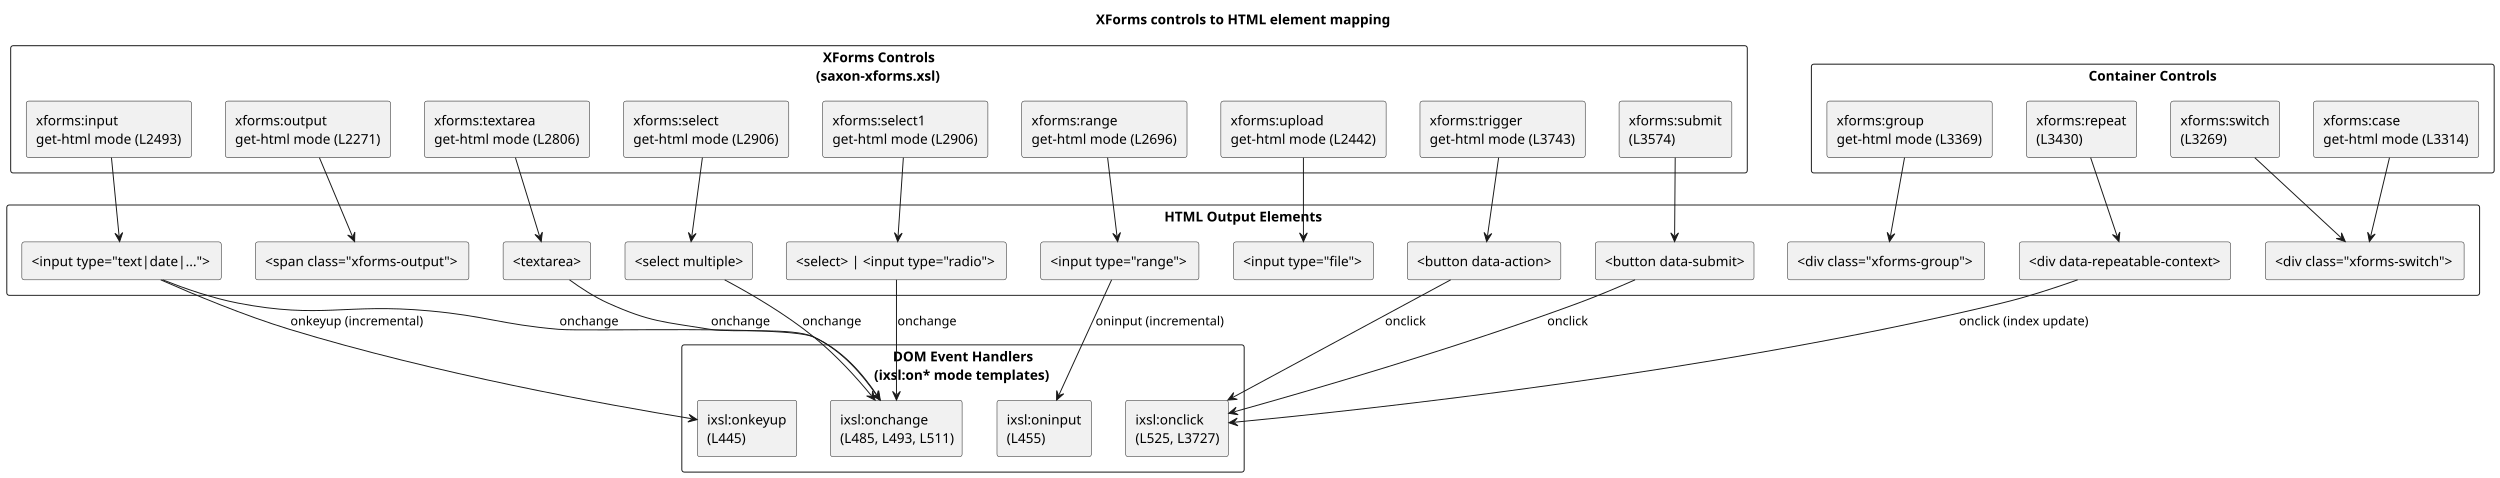
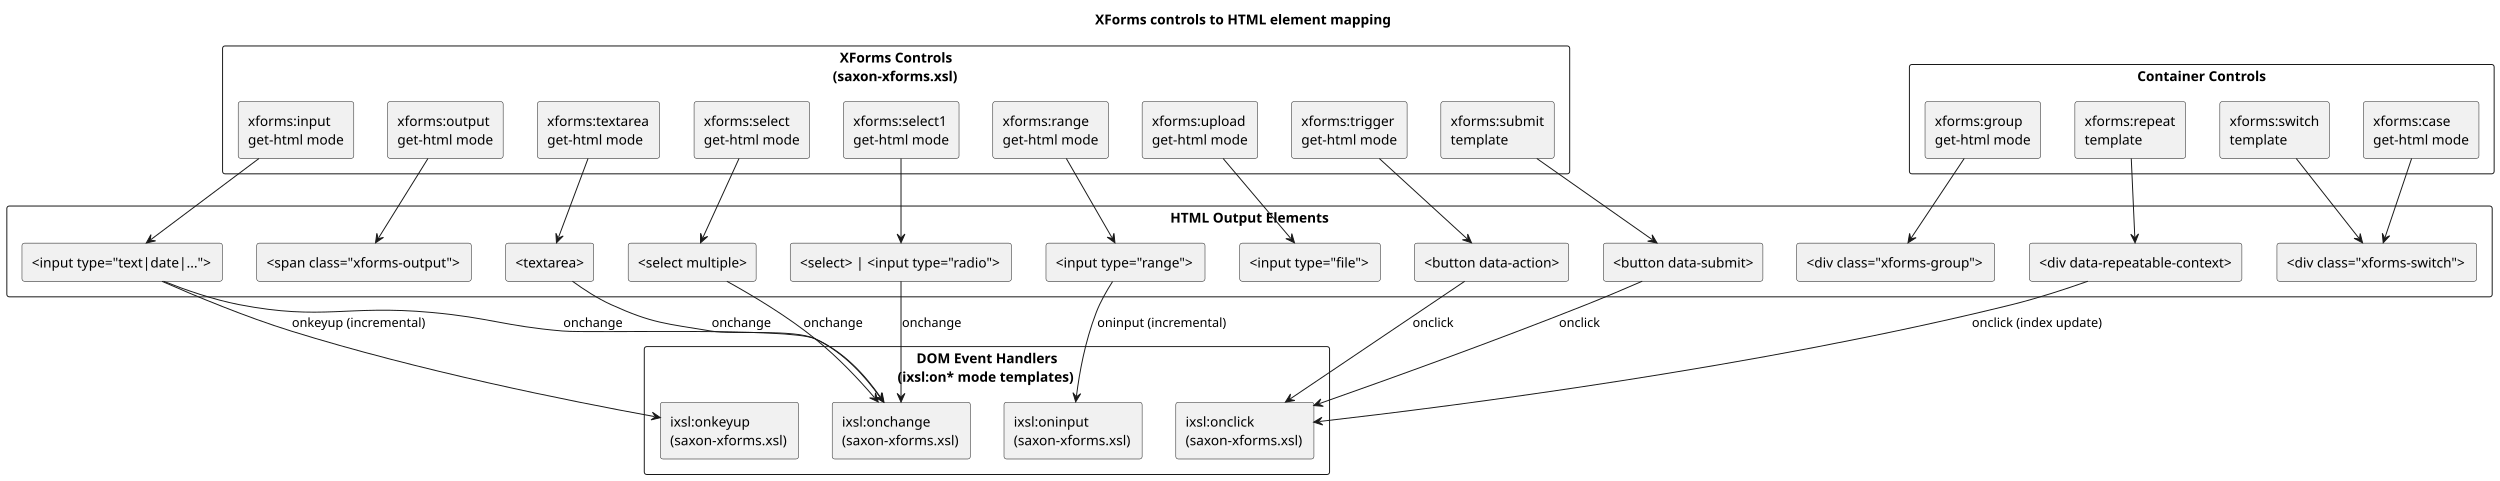
- <svg xmlns="http://www.w3.org/2000/svg" contentStyleType="text/css" data-diagram-type="DESCRIPTION" height="492px" preserveAspectRatio="none" style="width:2574px;height:492px;background:#FFFFFF;" version="1.1" viewBox="0 0 2574 492" width="2574px" zoomAndPan="magnify">
+ <svg xmlns="http://www.w3.org/2000/svg" contentStyleType="text/css" data-diagram-type="DESCRIPTION" height="492px" preserveAspectRatio="none" style="width:2561px;height:492px;background:#FFFFFF;" version="1.1" viewBox="0 0 2561 492" width="2561px" zoomAndPan="magnify">
  <defs />
  <g>
    <g class="title" data-source-line="1">
-       <text fill="#000000" font-family="sans-serif" font-size="14" font-weight="bold" lengthAdjust="spacing" textLength="303.379" x="1128.311" y="24.964">XForms controls to HTML element mapping</text>
+       <text fill="#000000" font-family="sans-serif" font-size="14" font-weight="bold" lengthAdjust="spacing" textLength="303.379" x="1121.811" y="24.964">XForms controls to HTML element mapping</text>
    </g>
    <g class="cluster" data-entity="XForms Controls.n.saxon-xforms.xsl." data-source-line="5" data-uid="ent0002" id="cluster_XForms Controls.n.saxon-xforms.xsl.">
-       <rect fill="none" height="131" rx="2.5" ry="2.5" style="stroke:#181818;stroke-width:1;" width="1788" x="11" y="47.065" />
-       <text fill="#000000" font-family="sans-serif" font-size="14" font-weight="bold" lengthAdjust="spacing" textLength="115.514" x="847.243" y="64.029">XForms Controls</text>
-       <text fill="#000000" font-family="sans-serif" font-size="14" font-weight="bold" lengthAdjust="spacing" textLength="129.876" x="840.062" y="83.095">(saxon-xforms.xsl)</text>
+       <rect fill="none" height="131" rx="2.5" ry="2.5" style="stroke:#181818;stroke-width:1;" width="1380" x="228" y="47.065" />
+       <text fill="#000000" font-family="sans-serif" font-size="14" font-weight="bold" lengthAdjust="spacing" textLength="115.514" x="860.243" y="64.029">XForms Controls</text>
+       <text fill="#000000" font-family="sans-serif" font-size="14" font-weight="bold" lengthAdjust="spacing" textLength="129.876" x="853.062" y="83.095">(saxon-xforms.xsl)</text>
    </g>
    <g class="cluster" data-entity="Container Controls" data-source-line="17" data-uid="ent0012" id="cluster_Container Controls">
-       <rect fill="none" height="112" rx="2.5" ry="2.5" style="stroke:#181818;stroke-width:1;" width="703" x="1865" y="66.065" />
-       <text fill="#000000" font-family="sans-serif" font-size="14" font-weight="bold" lengthAdjust="spacing" textLength="132.186" x="2150.407" y="83.029">Container Controls</text>
+       <rect fill="none" height="112" rx="2.5" ry="2.5" style="stroke:#181818;stroke-width:1;" width="599" x="1956" y="66.065" />
+       <text fill="#000000" font-family="sans-serif" font-size="14" font-weight="bold" lengthAdjust="spacing" textLength="132.186" x="2189.407" y="83.029">Container Controls</text>
    </g>
    <g class="cluster" data-entity="HTML Output Elements" data-source-line="24" data-uid="ent0017" id="cluster_HTML Output Elements">
      <rect fill="none" height="93" rx="2.5" ry="2.5" style="stroke:#181818;stroke-width:1;" width="2546" x="7" y="211.065" />
      <text fill="#000000" font-family="sans-serif" font-size="14" font-weight="bold" lengthAdjust="spacing" textLength="162.401" x="1198.799" y="228.029">HTML Output Elements</text>
    </g>
    <g class="cluster" data-entity="DOM Event Handlers.n.ixsl.on. mode templates." data-source-line="39" data-uid="ent0030" id="cluster_DOM Event Handlers.n.ixsl.on. mode templates.">
-       <rect fill="none" height="131" rx="2.5" ry="2.5" style="stroke:#181818;stroke-width:1;" width="579" x="702" y="355.065" />
-       <text fill="#000000" font-family="sans-serif" font-size="14" font-weight="bold" lengthAdjust="spacing" textLength="144.423" x="919.289" y="372.029">DOM Event Handlers</text>
-       <text fill="#000000" font-family="sans-serif" font-size="14" font-weight="bold" lengthAdjust="spacing" textLength="183.121" x="899.939" y="391.095">(ixsl:on* mode templates)</text>
+       <rect fill="none" height="131" rx="2.5" ry="2.5" style="stroke:#181818;stroke-width:1;" width="702" x="660" y="355.065" />
+       <text fill="#000000" font-family="sans-serif" font-size="14" font-weight="bold" lengthAdjust="spacing" textLength="144.423" x="938.789" y="372.029">DOM Event Handlers</text>
+       <text fill="#000000" font-family="sans-serif" font-size="14" font-weight="bold" lengthAdjust="spacing" textLength="183.121" x="919.439" y="391.095">(ixsl:on* mode templates)</text>
    </g>
    <g class="entity" data-entity="XF_INPUT" data-source-line="6" data-uid="ent0003" id="entity_XF_INPUT">
-       <rect fill="#F1F1F1" height="58.131" rx="2.5" ry="2.5" style="stroke:#181818;stroke-width:0.5;" width="170.144" x="27" y="104.065" />
-       <text fill="#000000" font-family="sans-serif" font-size="14" lengthAdjust="spacing" textLength="84.978" x="37" y="129.029">xforms:input</text>
-       <text fill="#000000" font-family="sans-serif" font-size="14" lengthAdjust="spacing" textLength="150.144" x="37" y="148.095">get-html mode (L2493)</text>
+       <rect fill="#F1F1F1" height="58.131" rx="2.5" ry="2.5" style="stroke:#181818;stroke-width:0.5;" width="118.431" x="244" y="104.065" />
+       <text fill="#000000" font-family="sans-serif" font-size="14" lengthAdjust="spacing" textLength="84.978" x="254" y="129.029">xforms:input</text>
+       <text fill="#000000" font-family="sans-serif" font-size="14" lengthAdjust="spacing" textLength="98.431" x="254" y="148.095">get-html mode</text>
    </g>
    <g class="entity" data-entity="XF_OUTPUT" data-source-line="7" data-uid="ent0004" id="entity_XF_OUTPUT">
-       <rect fill="#F1F1F1" height="58.131" rx="2.5" ry="2.5" style="stroke:#181818;stroke-width:0.5;" width="170.144" x="232" y="104.065" />
-       <text fill="#000000" font-family="sans-serif" font-size="14" lengthAdjust="spacing" textLength="94.89" x="242" y="129.029">xforms:output</text>
-       <text fill="#000000" font-family="sans-serif" font-size="14" lengthAdjust="spacing" textLength="150.144" x="242" y="148.095">get-html mode (L2271)</text>
+       <rect fill="#F1F1F1" height="58.131" rx="2.5" ry="2.5" style="stroke:#181818;stroke-width:0.5;" width="118.431" x="397" y="104.065" />
+       <text fill="#000000" font-family="sans-serif" font-size="14" lengthAdjust="spacing" textLength="94.89" x="407" y="129.029">xforms:output</text>
+       <text fill="#000000" font-family="sans-serif" font-size="14" lengthAdjust="spacing" textLength="98.431" x="407" y="148.095">get-html mode</text>
    </g>
    <g class="entity" data-entity="XF_TEXTAREA" data-source-line="8" data-uid="ent0005" id="entity_XF_TEXTAREA">
-       <rect fill="#F1F1F1" height="58.131" rx="2.5" ry="2.5" style="stroke:#181818;stroke-width:0.5;" width="170.144" x="437" y="104.065" />
-       <text fill="#000000" font-family="sans-serif" font-size="14" lengthAdjust="spacing" textLength="105.185" x="447" y="129.029">xforms:textarea</text>
-       <text fill="#000000" font-family="sans-serif" font-size="14" lengthAdjust="spacing" textLength="150.144" x="447" y="148.095">get-html mode (L2806)</text>
+       <rect fill="#F1F1F1" height="58.131" rx="2.5" ry="2.5" style="stroke:#181818;stroke-width:0.5;" width="125.185" x="550.5" y="104.065" />
+       <text fill="#000000" font-family="sans-serif" font-size="14" lengthAdjust="spacing" textLength="105.185" x="560.5" y="129.029">xforms:textarea</text>
+       <text fill="#000000" font-family="sans-serif" font-size="14" lengthAdjust="spacing" textLength="98.431" x="560.5" y="148.095">get-html mode</text>
    </g>
    <g class="entity" data-entity="XF_SELECT" data-source-line="9" data-uid="ent0006" id="entity_XF_SELECT">
-       <rect fill="#F1F1F1" height="58.131" rx="2.5" ry="2.5" style="stroke:#181818;stroke-width:0.5;" width="170.144" x="642" y="104.065" />
-       <text fill="#000000" font-family="sans-serif" font-size="14" lengthAdjust="spacing" textLength="88.272" x="652" y="129.029">xforms:select</text>
-       <text fill="#000000" font-family="sans-serif" font-size="14" lengthAdjust="spacing" textLength="150.144" x="652" y="148.095">get-html mode (L2906)</text>
+       <rect fill="#F1F1F1" height="58.131" rx="2.5" ry="2.5" style="stroke:#181818;stroke-width:0.5;" width="118.431" x="711" y="104.065" />
+       <text fill="#000000" font-family="sans-serif" font-size="14" lengthAdjust="spacing" textLength="88.272" x="721" y="129.029">xforms:select</text>
+       <text fill="#000000" font-family="sans-serif" font-size="14" lengthAdjust="spacing" textLength="98.431" x="721" y="148.095">get-html mode</text>
    </g>
    <g class="entity" data-entity="XF_SELECT1" data-source-line="10" data-uid="ent0007" id="entity_XF_SELECT1">
-       <rect fill="#F1F1F1" height="58.131" rx="2.5" ry="2.5" style="stroke:#181818;stroke-width:0.5;" width="170.144" x="847" y="104.065" />
-       <text fill="#000000" font-family="sans-serif" font-size="14" lengthAdjust="spacing" textLength="95.983" x="857" y="129.029">xforms:select1</text>
-       <text fill="#000000" font-family="sans-serif" font-size="14" lengthAdjust="spacing" textLength="150.144" x="857" y="148.095">get-html mode (L2906)</text>
+       <rect fill="#F1F1F1" height="58.131" rx="2.5" ry="2.5" style="stroke:#181818;stroke-width:0.5;" width="118.431" x="864" y="104.065" />
+       <text fill="#000000" font-family="sans-serif" font-size="14" lengthAdjust="spacing" textLength="95.983" x="874" y="129.029">xforms:select1</text>
+       <text fill="#000000" font-family="sans-serif" font-size="14" lengthAdjust="spacing" textLength="98.431" x="874" y="148.095">get-html mode</text>
    </g>
    <g class="entity" data-entity="XF_RANGE" data-source-line="11" data-uid="ent0008" id="entity_XF_RANGE">
-       <rect fill="#F1F1F1" height="58.131" rx="2.5" ry="2.5" style="stroke:#181818;stroke-width:0.5;" width="170.144" x="1052" y="104.065" />
-       <text fill="#000000" font-family="sans-serif" font-size="14" lengthAdjust="spacing" textLength="89.195" x="1062" y="129.029">xforms:range</text>
-       <text fill="#000000" font-family="sans-serif" font-size="14" lengthAdjust="spacing" textLength="150.144" x="1062" y="148.095">get-html mode (L2696)</text>
+       <rect fill="#F1F1F1" height="58.131" rx="2.5" ry="2.5" style="stroke:#181818;stroke-width:0.5;" width="118.431" x="1017" y="104.065" />
+       <text fill="#000000" font-family="sans-serif" font-size="14" lengthAdjust="spacing" textLength="89.195" x="1027" y="129.029">xforms:range</text>
+       <text fill="#000000" font-family="sans-serif" font-size="14" lengthAdjust="spacing" textLength="98.431" x="1027" y="148.095">get-html mode</text>
    </g>
    <g class="entity" data-entity="XF_UPLOAD" data-source-line="12" data-uid="ent0009" id="entity_XF_UPLOAD">
-       <rect fill="#F1F1F1" height="58.131" rx="2.5" ry="2.5" style="stroke:#181818;stroke-width:0.5;" width="170.144" x="1257" y="104.065" />
-       <text fill="#000000" font-family="sans-serif" font-size="14" lengthAdjust="spacing" textLength="96.209" x="1267" y="129.029">xforms:upload</text>
-       <text fill="#000000" font-family="sans-serif" font-size="14" lengthAdjust="spacing" textLength="150.144" x="1267" y="148.095">get-html mode (L2442)</text>
+       <rect fill="#F1F1F1" height="58.131" rx="2.5" ry="2.5" style="stroke:#181818;stroke-width:0.5;" width="118.431" x="1170" y="104.065" />
+       <text fill="#000000" font-family="sans-serif" font-size="14" lengthAdjust="spacing" textLength="96.209" x="1180" y="129.029">xforms:upload</text>
+       <text fill="#000000" font-family="sans-serif" font-size="14" lengthAdjust="spacing" textLength="98.431" x="1180" y="148.095">get-html mode</text>
    </g>
    <g class="entity" data-entity="XF_TRIGGER" data-source-line="13" data-uid="ent0010" id="entity_XF_TRIGGER">
-       <rect fill="#F1F1F1" height="58.131" rx="2.5" ry="2.5" style="stroke:#181818;stroke-width:0.5;" width="170.144" x="1462" y="104.065" />
-       <text fill="#000000" font-family="sans-serif" font-size="14" lengthAdjust="spacing" textLength="95.744" x="1472" y="129.029">xforms:trigger</text>
-       <text fill="#000000" font-family="sans-serif" font-size="14" lengthAdjust="spacing" textLength="150.144" x="1472" y="148.095">get-html mode (L3743)</text>
+       <rect fill="#F1F1F1" height="58.131" rx="2.5" ry="2.5" style="stroke:#181818;stroke-width:0.5;" width="118.431" x="1323" y="104.065" />
+       <text fill="#000000" font-family="sans-serif" font-size="14" lengthAdjust="spacing" textLength="95.744" x="1333" y="129.029">xforms:trigger</text>
+       <text fill="#000000" font-family="sans-serif" font-size="14" lengthAdjust="spacing" textLength="98.431" x="1333" y="148.095">get-html mode</text>
    </g>
    <g class="entity" data-entity="XF_SUBMIT" data-source-line="14" data-uid="ent0011" id="entity_XF_SUBMIT">
-       <rect fill="#F1F1F1" height="58.131" rx="2.5" ry="2.5" style="stroke:#181818;stroke-width:0.5;" width="116.12" x="1667" y="104.065" />
-       <text fill="#000000" font-family="sans-serif" font-size="14" lengthAdjust="spacing" textLength="96.12" x="1677" y="129.029">xforms:submit</text>
-       <text fill="#000000" font-family="sans-serif" font-size="14" lengthAdjust="spacing" textLength="48.077" x="1677" y="148.095">(L3574)</text>
+       <rect fill="#F1F1F1" height="58.131" rx="2.5" ry="2.5" style="stroke:#181818;stroke-width:0.5;" width="116.12" x="1476" y="104.065" />
+       <text fill="#000000" font-family="sans-serif" font-size="14" lengthAdjust="spacing" textLength="96.12" x="1486" y="129.029">xforms:submit</text>
+       <text fill="#000000" font-family="sans-serif" font-size="14" lengthAdjust="spacing" textLength="59.062" x="1486" y="148.095">template</text>
    </g>
    <g class="entity" data-entity="XF_GROUP" data-source-line="18" data-uid="ent0013" id="entity_XF_GROUP">
-       <rect fill="#F1F1F1" height="58.131" rx="2.5" ry="2.5" style="stroke:#181818;stroke-width:0.5;" width="170.144" x="1881" y="104.065" />
-       <text fill="#000000" font-family="sans-serif" font-size="14" lengthAdjust="spacing" textLength="90.528" x="1891" y="129.029">xforms:group</text>
-       <text fill="#000000" font-family="sans-serif" font-size="14" lengthAdjust="spacing" textLength="150.144" x="1891" y="148.095">get-html mode (L3369)</text>
+       <rect fill="#F1F1F1" height="58.131" rx="2.5" ry="2.5" style="stroke:#181818;stroke-width:0.5;" width="118.431" x="1972" y="104.065" />
+       <text fill="#000000" font-family="sans-serif" font-size="14" lengthAdjust="spacing" textLength="90.528" x="1982" y="129.029">xforms:group</text>
+       <text fill="#000000" font-family="sans-serif" font-size="14" lengthAdjust="spacing" textLength="98.431" x="1982" y="148.095">get-html mode</text>
    </g>
    <g class="entity" data-entity="XF_REPEAT" data-source-line="19" data-uid="ent0014" id="entity_XF_REPEAT">
-       <rect fill="#F1F1F1" height="58.131" rx="2.5" ry="2.5" style="stroke:#181818;stroke-width:0.5;" width="113.488" x="2086.5" y="104.065" />
-       <text fill="#000000" font-family="sans-serif" font-size="14" lengthAdjust="spacing" textLength="93.488" x="2096.5" y="129.029">xforms:repeat</text>
-       <text fill="#000000" font-family="sans-serif" font-size="14" lengthAdjust="spacing" textLength="48.077" x="2096.5" y="148.095">(L3430)</text>
+       <rect fill="#F1F1F1" height="58.131" rx="2.5" ry="2.5" style="stroke:#181818;stroke-width:0.5;" width="113.488" x="2125.5" y="104.065" />
+       <text fill="#000000" font-family="sans-serif" font-size="14" lengthAdjust="spacing" textLength="93.488" x="2135.5" y="129.029">xforms:repeat</text>
+       <text fill="#000000" font-family="sans-serif" font-size="14" lengthAdjust="spacing" textLength="59.062" x="2135.5" y="148.095">template</text>
    </g>
    <g class="entity" data-entity="XF_SWITCH" data-source-line="20" data-uid="ent0015" id="entity_XF_SWITCH">
-       <rect fill="#F1F1F1" height="58.131" rx="2.5" ry="2.5" style="stroke:#181818;stroke-width:0.5;" width="112.142" x="2235" y="104.065" />
-       <text fill="#000000" font-family="sans-serif" font-size="14" lengthAdjust="spacing" textLength="92.142" x="2245" y="129.029">xforms:switch</text>
-       <text fill="#000000" font-family="sans-serif" font-size="14" lengthAdjust="spacing" textLength="48.077" x="2245" y="148.095">(L3269)</text>
+       <rect fill="#F1F1F1" height="58.131" rx="2.5" ry="2.5" style="stroke:#181818;stroke-width:0.5;" width="112.142" x="2274" y="104.065" />
+       <text fill="#000000" font-family="sans-serif" font-size="14" lengthAdjust="spacing" textLength="92.142" x="2284" y="129.029">xforms:switch</text>
+       <text fill="#000000" font-family="sans-serif" font-size="14" lengthAdjust="spacing" textLength="59.062" x="2284" y="148.095">template</text>
    </g>
    <g class="entity" data-entity="XF_CASE" data-source-line="21" data-uid="ent0016" id="entity_XF_CASE">
-       <rect fill="#F1F1F1" height="58.131" rx="2.5" ry="2.5" style="stroke:#181818;stroke-width:0.5;" width="170.144" x="2382" y="104.065" />
-       <text fill="#000000" font-family="sans-serif" font-size="14" lengthAdjust="spacing" textLength="79.57" x="2392" y="129.029">xforms:case</text>
-       <text fill="#000000" font-family="sans-serif" font-size="14" lengthAdjust="spacing" textLength="150.144" x="2392" y="148.095">get-html mode (L3314)</text>
+       <rect fill="#F1F1F1" height="58.131" rx="2.5" ry="2.5" style="stroke:#181818;stroke-width:0.5;" width="118.431" x="2421" y="104.065" />
+       <text fill="#000000" font-family="sans-serif" font-size="14" lengthAdjust="spacing" textLength="79.57" x="2431" y="129.029">xforms:case</text>
+       <text fill="#000000" font-family="sans-serif" font-size="14" lengthAdjust="spacing" textLength="98.431" x="2431" y="148.095">get-html mode</text>
    </g>
    <g class="entity" data-entity="H_INPUT" data-source-line="25" data-uid="ent0018" id="entity_H_INPUT">
      <rect fill="#F1F1F1" height="39.065" rx="2.5" ry="2.5" style="stroke:#181818;stroke-width:0.5;" width="205.288" x="22.5" y="249.065" />
      <text fill="#000000" font-family="sans-serif" font-size="14" lengthAdjust="spacing" textLength="185.288" x="32.5" y="274.029">&lt;input type="text|date|..."&gt;</text>
    </g>
    <g class="entity" data-entity="H_OUTPUT" data-source-line="26" data-uid="ent0019" id="entity_H_OUTPUT">
      <rect fill="#F1F1F1" height="39.065" rx="2.5" ry="2.5" style="stroke:#181818;stroke-width:0.5;" width="219.773" x="263" y="249.065" />
      <text fill="#000000" font-family="sans-serif" font-size="14" lengthAdjust="spacing" textLength="199.773" x="273" y="274.029">&lt;span class="xforms-output"&gt;</text>
    </g>
    <g class="entity" data-entity="H_TEXTAREA" data-source-line="27" data-uid="ent0020" id="entity_H_TEXTAREA">
      <rect fill="#F1F1F1" height="39.065" rx="2.5" ry="2.5" style="stroke:#181818;stroke-width:0.5;" width="90.212" x="518" y="249.065" />
      <text fill="#000000" font-family="sans-serif" font-size="14" lengthAdjust="spacing" textLength="70.212" x="528" y="274.029">&lt;textarea&gt;</text>
    </g>
    <g class="entity" data-entity="H_SELECT" data-source-line="28" data-uid="ent0021" id="entity_H_SELECT">
      <rect fill="#F1F1F1" height="39.065" rx="2.5" ry="2.5" style="stroke:#181818;stroke-width:0.5;" width="131.07" x="643.5" y="249.065" />
      <text fill="#000000" font-family="sans-serif" font-size="14" lengthAdjust="spacing" textLength="111.07" x="653.5" y="274.029">&lt;select multiple&gt;</text>
    </g>
    <g class="entity" data-entity="H_SELECT1" data-source-line="29" data-uid="ent0022" id="entity_H_SELECT1">
      <rect fill="#F1F1F1" height="39.065" rx="2.5" ry="2.5" style="stroke:#181818;stroke-width:0.5;" width="226.561" x="809.5" y="249.065" />
      <text fill="#000000" font-family="sans-serif" font-size="14" lengthAdjust="spacing" textLength="206.561" x="819.5" y="274.029">&lt;select&gt; | &lt;input type="radio"&gt;</text>
    </g>
    <g class="entity" data-entity="H_RANGE" data-source-line="30" data-uid="ent0023" id="entity_H_RANGE">
      <rect fill="#F1F1F1" height="39.065" rx="2.5" ry="2.5" style="stroke:#181818;stroke-width:0.5;" width="162.905" x="1071.5" y="249.065" />
      <text fill="#000000" font-family="sans-serif" font-size="14" lengthAdjust="spacing" textLength="142.905" x="1081.5" y="274.029">&lt;input type="range"&gt;</text>
    </g>
    <g class="entity" data-entity="H_FILE" data-source-line="31" data-uid="ent0024" id="entity_H_FILE">
      <rect fill="#F1F1F1" height="39.065" rx="2.5" ry="2.5" style="stroke:#181818;stroke-width:0.5;" width="144.038" x="1270" y="249.065" />
      <text fill="#000000" font-family="sans-serif" font-size="14" lengthAdjust="spacing" textLength="124.038" x="1280" y="274.029">&lt;input type="file"&gt;</text>
    </g>
    <g class="entity" data-entity="H_BUTTON" data-source-line="32" data-uid="ent0025" id="entity_H_BUTTON">
      <rect fill="#F1F1F1" height="39.065" rx="2.5" ry="2.5" style="stroke:#181818;stroke-width:0.5;" width="158.045" x="1449" y="249.065" />
      <text fill="#000000" font-family="sans-serif" font-size="14" lengthAdjust="spacing" textLength="138.045" x="1459" y="274.029">&lt;button data-action&gt;</text>
    </g>
    <g class="entity" data-entity="H_SUBMIT" data-source-line="33" data-uid="ent0026" id="entity_H_SUBMIT">
      <rect fill="#F1F1F1" height="39.065" rx="2.5" ry="2.5" style="stroke:#181818;stroke-width:0.5;" width="163.411" x="1642.5" y="249.065" />
      <text fill="#000000" font-family="sans-serif" font-size="14" lengthAdjust="spacing" textLength="143.411" x="1652.5" y="274.029">&lt;button data-submit&gt;</text>
    </g>
    <g class="entity" data-entity="H_GROUP" data-source-line="34" data-uid="ent0027" id="entity_H_GROUP">
      <rect fill="#F1F1F1" height="39.065" rx="2.5" ry="2.5" style="stroke:#181818;stroke-width:0.5;" width="202.916" x="1840.5" y="249.065" />
      <text fill="#000000" font-family="sans-serif" font-size="14" lengthAdjust="spacing" textLength="182.916" x="1850.5" y="274.029">&lt;div class="xforms-group"&gt;</text>
    </g>
    <g class="entity" data-entity="H_REPEAT" data-source-line="35" data-uid="ent0028" id="entity_H_REPEAT">
      <rect fill="#F1F1F1" height="39.065" rx="2.5" ry="2.5" style="stroke:#181818;stroke-width:0.5;" width="217.593" x="2079" y="249.065" />
      <text fill="#000000" font-family="sans-serif" font-size="14" lengthAdjust="spacing" textLength="197.593" x="2089" y="274.029">&lt;div data-repeatable-context&gt;</text>
    </g>
    <g class="entity" data-entity="H_SWITCH" data-source-line="36" data-uid="ent0029" id="entity_H_SWITCH">
      <rect fill="#F1F1F1" height="39.065" rx="2.5" ry="2.5" style="stroke:#181818;stroke-width:0.5;" width="204.529" x="2332.5" y="249.065" />
      <text fill="#000000" font-family="sans-serif" font-size="14" lengthAdjust="spacing" textLength="184.529" x="2342.5" y="274.029">&lt;div class="xforms-switch"&gt;</text>
    </g>
    <g class="entity" data-entity="EV_CHANGE" data-source-line="40" data-uid="ent0031" id="entity_EV_CHANGE">
-       <rect fill="#F1F1F1" height="58.131" rx="2.5" ry="2.5" style="stroke:#181818;stroke-width:0.5;" width="135.575" x="855" y="412.065" />
-       <text fill="#000000" font-family="sans-serif" font-size="14" lengthAdjust="spacing" textLength="90.966" x="865" y="437.029">ixsl:onchange</text>
-       <text fill="#000000" font-family="sans-serif" font-size="14" lengthAdjust="spacing" textLength="115.575" x="865" y="456.095">(L485, L493, L511)</text>
+       <rect fill="#F1F1F1" height="58.131" rx="2.5" ry="2.5" style="stroke:#181818;stroke-width:0.5;" width="141.488" x="852.5" y="412.065" />
+       <text fill="#000000" font-family="sans-serif" font-size="14" lengthAdjust="spacing" textLength="90.966" x="862.5" y="437.029">ixsl:onchange</text>
+       <text fill="#000000" font-family="sans-serif" font-size="14" lengthAdjust="spacing" textLength="121.488" x="862.5" y="456.095">(saxon-xforms.xsl)</text>
    </g>
    <g class="entity" data-entity="EV_CLICK" data-source-line="41" data-uid="ent0032" id="entity_EV_CLICK">
-       <rect fill="#F1F1F1" height="58.131" rx="2.5" ry="2.5" style="stroke:#181818;stroke-width:0.5;" width="105.682" x="1159" y="412.065" />
-       <text fill="#000000" font-family="sans-serif" font-size="14" lengthAdjust="spacing" textLength="70.711" x="1169" y="437.029">ixsl:onclick</text>
-       <text fill="#000000" font-family="sans-serif" font-size="14" lengthAdjust="spacing" textLength="85.682" x="1169" y="456.095">(L525, L3727)</text>
+       <rect fill="#F1F1F1" height="58.131" rx="2.5" ry="2.5" style="stroke:#181818;stroke-width:0.5;" width="141.488" x="1204.5" y="412.065" />
+       <text fill="#000000" font-family="sans-serif" font-size="14" lengthAdjust="spacing" textLength="70.711" x="1214.5" y="437.029">ixsl:onclick</text>
+       <text fill="#000000" font-family="sans-serif" font-size="14" lengthAdjust="spacing" textLength="121.488" x="1214.5" y="456.095">(saxon-xforms.xsl)</text>
    </g>
    <g class="entity" data-entity="EV_KEYUP" data-source-line="42" data-uid="ent0033" id="entity_EV_KEYUP">
-       <rect fill="#F1F1F1" height="58.131" rx="2.5" ry="2.5" style="stroke:#181818;stroke-width:0.5;" width="102.353" x="718" y="412.065" />
-       <text fill="#000000" font-family="sans-serif" font-size="14" lengthAdjust="spacing" textLength="82.353" x="728" y="437.029">ixsl:onkeyup</text>
-       <text fill="#000000" font-family="sans-serif" font-size="14" lengthAdjust="spacing" textLength="40.366" x="728" y="456.095">(L445)</text>
+       <rect fill="#F1F1F1" height="58.131" rx="2.5" ry="2.5" style="stroke:#181818;stroke-width:0.5;" width="141.488" x="676.5" y="412.065" />
+       <text fill="#000000" font-family="sans-serif" font-size="14" lengthAdjust="spacing" textLength="82.353" x="686.5" y="437.029">ixsl:onkeyup</text>
+       <text fill="#000000" font-family="sans-serif" font-size="14" lengthAdjust="spacing" textLength="121.488" x="686.5" y="456.095">(saxon-xforms.xsl)</text>
    </g>
    <g class="entity" data-entity="EV_INPUT" data-source-line="43" data-uid="ent0034" id="entity_EV_INPUT">
-       <rect fill="#F1F1F1" height="58.131" rx="2.5" ry="2.5" style="stroke:#181818;stroke-width:0.5;" width="97.157" x="1026.5" y="412.065" />
-       <text fill="#000000" font-family="sans-serif" font-size="14" lengthAdjust="spacing" textLength="77.157" x="1036.5" y="437.029">ixsl:oninput</text>
-       <text fill="#000000" font-family="sans-serif" font-size="14" lengthAdjust="spacing" textLength="40.366" x="1036.5" y="456.095">(L455)</text>
+       <rect fill="#F1F1F1" height="58.131" rx="2.5" ry="2.5" style="stroke:#181818;stroke-width:0.5;" width="141.488" x="1028.5" y="412.065" />
+       <text fill="#000000" font-family="sans-serif" font-size="14" lengthAdjust="spacing" textLength="77.157" x="1038.5" y="437.029">ixsl:oninput</text>
+       <text fill="#000000" font-family="sans-serif" font-size="14" lengthAdjust="spacing" textLength="121.488" x="1038.5" y="456.095">(saxon-xforms.xsl)</text>
    </g>
    <g class="link" data-entity-1="XF_INPUT" data-entity-2="H_INPUT" data-source-line="46" data-uid="lnk35" id="link_XF_INPUT_H_INPUT">
-       <path d="M114.76,162.375 C117.29,188.405 120.398,220.274 122.588,242.764" fill="none" id="XF_INPUT-to-H_INPUT" style="stroke:#181818;stroke-width:1;" />
-       <polygon fill="#181818" points="123.17,248.735,126.279,239.39,122.685,243.759,118.317,240.166,123.17,248.735" style="stroke:#181818;stroke-width:1;" />
+       <path d="M265.25,162.375 C230.45,188.475 184.589,222.865 154.639,245.335" fill="none" id="XF_INPUT-to-H_INPUT" style="stroke:#181818;stroke-width:1;" />
+       <polygon fill="#181818" points="149.84,248.935,159.44,246.734,153.839,245.935,154.639,240.335,149.84,248.935" style="stroke:#181818;stroke-width:1;" />
    </g>
    <g class="link" data-entity-1="XF_OUTPUT" data-entity-2="H_OUTPUT" data-source-line="47" data-uid="lnk36" id="link_XF_OUTPUT_H_OUTPUT">
-       <path d="M328.88,162.375 C339.79,188.405 353.35,220.712 362.78,243.202" fill="none" id="XF_OUTPUT-to-H_OUTPUT" style="stroke:#181818;stroke-width:1;" />
-       <polygon fill="#181818" points="365.1,248.735,365.309,238.889,363.167,244.124,357.931,241.982,365.1,248.735" style="stroke:#181818;stroke-width:1;" />
+       <path d="M438.4,162.375 C422.22,188.405 401.859,221.151 387.869,243.641" fill="none" id="XF_OUTPUT-to-H_OUTPUT" style="stroke:#181818;stroke-width:1;" />
+       <polygon fill="#181818" points="384.7,248.735,392.85,243.206,387.341,244.49,386.057,238.981,384.7,248.735" style="stroke:#181818;stroke-width:1;" />
    </g>
    <g class="link" data-entity-1="XF_TEXTAREA" data-entity-2="H_TEXTAREA" data-source-line="48" data-uid="lnk37" id="link_XF_TEXTAREA_H_TEXTAREA">
-       <path d="M530.7,162.375 C538.69,188.405 548.548,220.51 555.458,243" fill="none" id="XF_TEXTAREA-to-H_TEXTAREA" style="stroke:#181818;stroke-width:1;" />
-       <polygon fill="#181818" points="557.22,248.735,558.4,238.958,555.751,243.956,550.753,241.307,557.22,248.735" style="stroke:#181818;stroke-width:1;" />
+       <path d="M602.4,162.375 C592.65,188.405 580.574,220.626 572.154,243.116" fill="none" id="XF_TEXTAREA-to-H_TEXTAREA" style="stroke:#181818;stroke-width:1;" />
+       <polygon fill="#181818" points="570.05,248.735,576.952,241.709,571.803,244.053,569.46,238.904,570.05,248.735" style="stroke:#181818;stroke-width:1;" />
    </g>
    <g class="link" data-entity-1="XF_SELECT" data-entity-2="H_SELECT" data-source-line="49" data-uid="lnk38" id="link_XF_SELECT_H_SELECT">
-       <path d="M723.18,162.375 C719.67,188.405 715.371,220.299 712.341,242.789" fill="none" id="XF_SELECT-to-H_SELECT" style="stroke:#181818;stroke-width:1;" />
-       <polygon fill="#181818" points="711.54,248.735,716.706,240.35,712.208,243.78,708.778,239.282,711.54,248.735" style="stroke:#181818;stroke-width:1;" />
+       <path d="M757.06,162.375 C745.17,188.405 730.374,220.788 720.094,243.279" fill="none" id="XF_SELECT-to-H_SELECT" style="stroke:#181818;stroke-width:1;" />
+       <polygon fill="#181818" points="717.6,248.735,724.98,242.213,719.679,244.188,717.703,238.887,717.6,248.735" style="stroke:#181818;stroke-width:1;" />
    </g>
    <g class="link" data-entity-1="XF_SELECT1" data-entity-2="H_SELECT1" data-source-line="50" data-uid="lnk39" id="link_XF_SELECT1_H_SELECT1">
-       <path d="M930.09,162.375 C928.34,188.405 926.195,220.259 924.675,242.749" fill="none" id="XF_SELECT1-to-H_SELECT1" style="stroke:#181818;stroke-width:1;" />
-       <polygon fill="#181818" points="924.27,248.735,928.868,240.026,924.607,243.747,920.886,239.486,924.27,248.735" style="stroke:#181818;stroke-width:1;" />
+       <path d="M923,162.375 C923,188.405 923,220.245 923,242.735" fill="none" id="XF_SELECT1-to-H_SELECT1" style="stroke:#181818;stroke-width:1;" />
+       <polygon fill="#181818" points="923,248.735,927,239.735,923,243.735,919,239.735,923,248.735" style="stroke:#181818;stroke-width:1;" />
    </g>
    <g class="link" data-entity-1="XF_RANGE" data-entity-2="H_RANGE" data-source-line="51" data-uid="lnk40" id="link_XF_RANGE_H_RANGE">
-       <path d="M1140.39,162.375 C1143.51,188.405 1147.337,220.288 1150.027,242.778" fill="none" id="XF_RANGE-to-H_RANGE" style="stroke:#181818;stroke-width:1;" />
-       <polygon fill="#181818" points="1150.74,248.735,1153.643,239.324,1150.146,243.771,1145.699,240.274,1150.74,248.735" style="stroke:#181818;stroke-width:1;" />
+       <path d="M1092.33,162.375 C1107.34,188.405 1126.172,221.048 1139.142,243.538" fill="none" id="XF_RANGE-to-H_RANGE" style="stroke:#181818;stroke-width:1;" />
+       <polygon fill="#181818" points="1142.14,248.735,1141.109,238.941,1139.642,244.404,1134.179,242.937,1142.14,248.735" style="stroke:#181818;stroke-width:1;" />
    </g>
    <g class="link" data-entity-1="XF_UPLOAD" data-entity-2="H_FILE" data-source-line="52" data-uid="lnk41" id="link_XF_UPLOAD_H_FILE">
-       <path d="M1342,162.375 C1342,188.405 1342,220.245 1342,242.735" fill="none" id="XF_UPLOAD-to-H_FILE" style="stroke:#181818;stroke-width:1;" />
-       <polygon fill="#181818" points="1342,248.735,1346,239.735,1342,243.735,1338,239.735,1342,248.735" style="stroke:#181818;stroke-width:1;" />
+       <path d="M1252.96,162.375 C1274.99,188.405 1303.154,221.665 1322.184,244.155" fill="none" id="XF_UPLOAD-to-H_FILE" style="stroke:#181818;stroke-width:1;" />
+       <polygon fill="#181818" points="1326.06,248.735,1323.3,239.281,1322.83,244.918,1317.193,244.449,1326.06,248.735" style="stroke:#181818;stroke-width:1;" />
    </g>
    <g class="link" data-entity-1="XF_TRIGGER" data-entity-2="H_BUTTON" data-source-line="53" data-uid="lnk42" id="link_XF_TRIGGER_H_BUTTON">
-       <path d="M1542.97,162.375 C1539.27,188.405 1534.725,220.305 1531.525,242.795" fill="none" id="XF_TRIGGER-to-H_BUTTON" style="stroke:#181818;stroke-width:1;" />
-       <polygon fill="#181818" points="1530.68,248.735,1535.908,240.389,1531.384,243.785,1527.988,239.262,1530.68,248.735" style="stroke:#181818;stroke-width:1;" />
+       <path d="M1412.96,162.375 C1441.42,188.405 1478.382,222.197 1502.982,244.687" fill="none" id="XF_TRIGGER-to-H_BUTTON" style="stroke:#181818;stroke-width:1;" />
+       <polygon fill="#181818" points="1507.41,248.735,1503.466,239.71,1503.72,245.362,1498.069,245.615,1507.41,248.735" style="stroke:#181818;stroke-width:1;" />
    </g>
    <g class="link" data-entity-1="XF_SUBMIT" data-entity-2="H_SUBMIT" data-source-line="54" data-uid="lnk43" id="link_XF_SUBMIT_H_SUBMIT">
-       <path d="M1724.79,162.375 C1724.59,188.405 1724.355,220.246 1724.185,242.736" fill="none" id="XF_SUBMIT-to-H_SUBMIT" style="stroke:#181818;stroke-width:1;" />
-       <polygon fill="#181818" points="1724.14,248.735,1728.208,239.766,1724.178,243.736,1720.208,239.706,1724.14,248.735" style="stroke:#181818;stroke-width:1;" />
+       <path d="M1574.29,162.375 C1611.44,188.475 1660.601,223.016 1692.581,245.486" fill="none" id="XF_SUBMIT-to-H_SUBMIT" style="stroke:#181818;stroke-width:1;" />
+       <polygon fill="#181818" points="1697.49,248.935,1692.426,240.488,1693.399,246.061,1687.826,247.034,1697.49,248.935" style="stroke:#181818;stroke-width:1;" />
    </g>
    <g class="link" data-entity-1="XF_GROUP" data-entity-2="H_GROUP" data-source-line="55" data-uid="lnk44" id="link_XF_GROUP_H_GROUP">
-       <path d="M1960.91,162.375 C1956.23,188.405 1950.493,220.34 1946.443,242.83" fill="none" id="XF_GROUP-to-H_GROUP" style="stroke:#181818;stroke-width:1;" />
-       <polygon fill="#181818" points="1945.38,248.735,1950.912,240.587,1946.266,243.815,1943.038,239.169,1945.38,248.735" style="stroke:#181818;stroke-width:1;" />
+       <path d="M2012.13,162.375 C1994.78,188.405 1972.879,221.254 1957.879,243.744" fill="none" id="XF_GROUP-to-H_GROUP" style="stroke:#181818;stroke-width:1;" />
+       <polygon fill="#181818" points="1954.55,248.735,1962.872,243.468,1957.324,244.576,1956.216,239.029,1954.55,248.735" style="stroke:#181818;stroke-width:1;" />
    </g>
    <g class="link" data-entity-1="XF_REPEAT" data-entity-2="H_REPEAT" data-source-line="56" data-uid="lnk45" id="link_XF_REPEAT_H_REPEAT">
-       <path d="M2152.54,162.375 C2161.32,188.405 2172.154,220.56 2179.734,243.05" fill="none" id="XF_REPEAT-to-H_REPEAT" style="stroke:#181818;stroke-width:1;" />
-       <polygon fill="#181818" points="2181.65,248.735,2182.566,238.929,2180.053,243.997,2174.985,241.484,2181.65,248.735" style="stroke:#181818;stroke-width:1;" />
+       <path d="M2183.27,162.375 C2184.44,188.405 2185.871,220.251 2186.881,242.742" fill="none" id="XF_REPEAT-to-H_REPEAT" style="stroke:#181818;stroke-width:1;" />
+       <polygon fill="#181818" points="2187.15,248.735,2190.742,239.565,2186.926,243.74,2182.75,239.924,2187.15,248.735" style="stroke:#181818;stroke-width:1;" />
    </g>
    <g class="link" data-entity-1="XF_SWITCH" data-entity-2="H_SWITCH" data-source-line="57" data-uid="lnk46" id="link_XF_SWITCH_H_SWITCH">
-       <path d="M2321.54,162.375 C2349.61,188.405 2386.03,222.166 2410.29,244.656" fill="none" id="XF_SWITCH-to-H_SWITCH" style="stroke:#181818;stroke-width:1;" />
-       <polygon fill="#181818" points="2414.69,248.735,2410.809,239.683,2411.023,245.336,2405.37,245.55,2414.69,248.735" style="stroke:#181818;stroke-width:1;" />
+       <path d="M2352.27,162.375 C2372.74,188.405 2398.791,221.53 2416.481,244.019" fill="none" id="XF_SWITCH-to-H_SWITCH" style="stroke:#181818;stroke-width:1;" />
+       <polygon fill="#181818" points="2420.19,248.735,2417.77,239.189,2417.099,244.805,2411.482,244.135,2420.19,248.735" style="stroke:#181818;stroke-width:1;" />
    </g>
    <g class="link" data-entity-1="XF_CASE" data-entity-2="H_SWITCH" data-source-line="58" data-uid="lnk47" id="link_XF_CASE_H_SWITCH">
-       <path d="M2460.21,162.375 C2453.98,188.405 2446.298,220.411 2440.908,242.901" fill="none" id="XF_CASE-to-H_SWITCH" style="stroke:#181818;stroke-width:1;" />
-       <polygon fill="#181818" points="2439.51,248.735,2445.497,240.916,2440.675,243.873,2437.718,239.051,2439.51,248.735" style="stroke:#181818;stroke-width:1;" />
+       <path d="M2470.46,162.375 C2461.68,188.405 2450.846,220.56 2443.266,243.05" fill="none" id="XF_CASE-to-H_SWITCH" style="stroke:#181818;stroke-width:1;" />
+       <polygon fill="#181818" points="2441.35,248.735,2448.015,241.484,2442.947,243.997,2440.434,238.929,2441.35,248.735" style="stroke:#181818;stroke-width:1;" />
    </g>
    <g class="link" data-entity-1="H_INPUT" data-entity-2="EV_CHANGE" data-source-line="60" data-uid="lnk48" id="link_H_INPUT_EV_CHANGE">
-       <path d="M167.45,288.115 C190.03,297.065 218.52,306.955 245,312.065 C331.04,328.655 354.74,312.085 442,320.065 C501.46,325.505 515.51,333.925 575,339.065 C604.13,341.585 811.43,334.865 838,347.065 C867.62,360.665 888.205,384.954 903.045,407.054" fill="none" id="H_INPUT-to-EV_CHANGE" style="stroke:#181818;stroke-width:1;" />
-       <polygon fill="#181818" points="906.39,412.035,904.693,402.334,903.603,407.884,898.052,406.793,906.39,412.035" style="stroke:#181818;stroke-width:1;" />
-       <text fill="#000000" font-family="sans-serif" font-size="13" lengthAdjust="spacing" textLength="60.836" x="576" y="334.96">onchange</text>
+       <path d="M167.45,288.115 C190.03,297.065 218.52,306.955 245,312.065 C331.04,328.655 354.73,312.125 442,320.065 C501.9,325.515 516.07,333.905 576,339.065 C604.69,341.535 808.73,335.275 835,347.065 C865.22,360.625 886.626,384.992 902.126,407.102" fill="none" id="H_INPUT-to-EV_CHANGE" style="stroke:#181818;stroke-width:1;" />
+       <polygon fill="#181818" points="905.57,412.015,903.679,402.35,902.7,407.921,897.128,406.942,905.57,412.015" style="stroke:#181818;stroke-width:1;" />
+       <text fill="#000000" font-family="sans-serif" font-size="13" lengthAdjust="spacing" textLength="60.836" x="577" y="334.96">onchange</text>
    </g>
    <g class="link" data-entity-1="H_INPUT" data-entity-2="EV_KEYUP" data-source-line="61" data-uid="lnk49" id="link_H_INPUT_EV_KEYUP">
-       <path d="M165.54,288.145 C200.15,303.455 251.57,324.875 298,339.065 C447.76,384.835 624.509,416.713 711.819,431.053" fill="none" id="H_INPUT-to-EV_KEYUP" style="stroke:#181818;stroke-width:1;" />
-       <polygon fill="#181818" points="717.74,432.025,709.507,426.62,712.806,431.215,708.211,434.514,717.74,432.025" style="stroke:#181818;stroke-width:1;" />
+       <path d="M165.92,288.175 C200.56,303.405 251.79,324.685 298,339.065 C429.41,379.955 581.358,410.468 670.568,426.758" fill="none" id="H_INPUT-to-EV_KEYUP" style="stroke:#181818;stroke-width:1;" />
+       <polygon fill="#181818" points="676.47,427.835,668.335,422.284,671.551,426.937,666.898,430.154,676.47,427.835" style="stroke:#181818;stroke-width:1;" />
      <text fill="#000000" font-family="sans-serif" font-size="13" lengthAdjust="spacing" textLength="138.595" x="299" y="334.96">onkeyup (incremental)</text>
    </g>
    <g class="link" data-entity-1="H_RANGE" data-entity-2="EV_INPUT" data-source-line="62" data-uid="lnk50" id="link_H_RANGE_EV_INPUT">
-       <path d="M1144.5,288.135 C1130.84,317.995 1106.396,371.429 1090.366,406.469" fill="none" id="H_RANGE-to-EV_INPUT" style="stroke:#181818;stroke-width:1;" />
-       <polygon fill="#181818" points="1087.87,411.925,1095.252,405.405,1089.95,407.379,1087.977,402.077,1087.87,411.925" style="stroke:#181818;stroke-width:1;" />
-       <text fill="#000000" font-family="sans-serif" font-size="13" lengthAdjust="spacing" textLength="133.77" x="1128" y="334.96">oninput (incremental)</text>
+       <path d="M1139.7,288.445 C1133.8,297.615 1127.24,309.025 1123,320.065 C1111.42,350.215 1105.898,380.915 1102.698,405.715" fill="none" id="H_RANGE-to-EV_INPUT" style="stroke:#181818;stroke-width:1;" />
+       <polygon fill="#181818" points="1101.93,411.665,1107.049,403.251,1102.57,406.707,1099.115,402.228,1101.93,411.665" style="stroke:#181818;stroke-width:1;" />
+       <text fill="#000000" font-family="sans-serif" font-size="13" lengthAdjust="spacing" textLength="133.77" x="1124" y="334.96">oninput (incremental)</text>
    </g>
    <g class="link" data-entity-1="H_SELECT" data-entity-2="EV_CHANGE" data-source-line="63" data-uid="lnk51" id="link_H_SELECT_EV_CHANGE">
-       <path d="M746.16,288.155 C772.99,302.445 809.39,323.655 838,347.065 C861.7,366.455 881.08,387.829 897.24,407.399" fill="none" id="H_SELECT-to-EV_CHANGE" style="stroke:#181818;stroke-width:1;" />
-       <polygon fill="#181818" points="901.06,412.025,898.414,402.539,897.876,408.17,892.245,407.633,901.06,412.025" style="stroke:#181818;stroke-width:1;" />
-       <text fill="#000000" font-family="sans-serif" font-size="13" lengthAdjust="spacing" textLength="60.836" x="826" y="334.96">onchange</text>
+       <path d="M744.59,288.155 C770.77,302.595 806.59,323.995 835,347.065 C858.98,366.545 878.935,387.757 895.765,407.217" fill="none" id="H_SELECT-to-EV_CHANGE" style="stroke:#181818;stroke-width:1;" />
+       <polygon fill="#181818" points="899.69,411.755,896.828,402.332,896.419,407.974,890.777,407.565,899.69,411.755" style="stroke:#181818;stroke-width:1;" />
+       <text fill="#000000" font-family="sans-serif" font-size="13" lengthAdjust="spacing" textLength="60.836" x="823" y="334.96">onchange</text>
    </g>
    <g class="link" data-entity-1="H_SELECT1" data-entity-2="EV_CHANGE" data-source-line="64" data-uid="lnk52" id="link_H_SELECT1_EV_CHANGE">
      <path d="M923,288.135 C923,317.995 923,370.885 923,405.925" fill="none" id="H_SELECT1-to-EV_CHANGE" style="stroke:#181818;stroke-width:1;" />
      <polygon fill="#181818" points="923,411.925,927,402.925,923,406.925,919,402.925,923,411.925" style="stroke:#181818;stroke-width:1;" />
      <text fill="#000000" font-family="sans-serif" font-size="13" lengthAdjust="spacing" textLength="60.836" x="924" y="334.96">onchange</text>
    </g>
    <g class="link" data-entity-1="H_TEXTAREA" data-entity-2="EV_CHANGE" data-source-line="65" data-uid="lnk53" id="link_H_TEXTAREA_EV_CHANGE">
-       <path d="M586.39,288.165 C597.8,296.475 612.04,305.785 626,312.065 C669.95,331.825 683.46,331.235 731,339.065 C754.53,342.935 816.56,336.645 838,347.065 C867.12,361.215 887.592,385.134 902.542,406.984" fill="none" id="H_TEXTAREA-to-EV_CHANGE" style="stroke:#181818;stroke-width:1;" />
-       <polygon fill="#181818" points="905.93,411.935,904.149,402.249,903.107,407.809,897.547,406.766,905.93,411.935" style="stroke:#181818;stroke-width:1;" />
-       <text fill="#000000" font-family="sans-serif" font-size="13" lengthAdjust="spacing" textLength="60.836" x="732" y="334.96">onchange</text>
+       <path d="M586.41,288.115 C597.82,296.415 612.06,305.735 626,312.065 C668.7,331.445 681.76,331.285 728,339.065 C751.51,343.025 813.47,336.825 835,347.065 C864.71,361.195 885.992,385.183 901.602,407.033" fill="none" id="H_TEXTAREA-to-EV_CHANGE" style="stroke:#181818;stroke-width:1;" />
+       <polygon fill="#181818" points="905.09,411.915,903.113,402.267,902.183,407.847,896.604,406.918,905.09,411.915" style="stroke:#181818;stroke-width:1;" />
+       <text fill="#000000" font-family="sans-serif" font-size="13" lengthAdjust="spacing" textLength="60.836" x="729" y="334.96">onchange</text>
    </g>
    <g class="link" data-entity-1="H_BUTTON" data-entity-2="EV_CLICK" data-source-line="66" data-uid="lnk54" id="link_H_BUTTON_EV_CLICK">
-       <path d="M1493.58,288.135 C1438.23,317.995 1334.381,374.037 1269.431,409.077" fill="none" id="H_BUTTON-to-EV_CLICK" style="stroke:#181818;stroke-width:1;" />
-       <polygon fill="#181818" points="1264.15,411.925,1273.97,411.173,1268.551,409.551,1270.172,404.132,1264.15,411.925" style="stroke:#181818;stroke-width:1;" />
-       <text fill="#000000" font-family="sans-serif" font-size="13" lengthAdjust="spacing" textLength="42.028" x="1426" y="334.96">onclick</text>
+       <path d="M1500.44,288.135 C1456.13,317.995 1373.726,373.533 1321.726,408.572" fill="none" id="H_BUTTON-to-EV_CLICK" style="stroke:#181818;stroke-width:1;" />
+       <polygon fill="#181818" points="1316.75,411.925,1326.449,410.213,1320.897,409.131,1321.978,403.579,1316.75,411.925" style="stroke:#181818;stroke-width:1;" />
+       <text fill="#000000" font-family="sans-serif" font-size="13" lengthAdjust="spacing" textLength="42.028" x="1447" y="334.96">onclick</text>
    </g>
    <g class="link" data-entity-1="H_SUBMIT" data-entity-2="EV_CLICK" data-source-line="67" data-uid="lnk55" id="link_H_SUBMIT_EV_CLICK">
-       <path d="M1683.45,288.115 C1665.68,295.945 1644.48,304.885 1625,312.065 C1497.69,358.975 1350.049,401.844 1270.849,423.933" fill="none" id="H_SUBMIT-to-EV_CLICK" style="stroke:#181818;stroke-width:1;" />
-       <polygon fill="#181818" points="1265.07,425.545,1274.814,426.98,1269.886,424.202,1272.665,419.275,1265.07,425.545" style="stroke:#181818;stroke-width:1;" />
-       <text fill="#000000" font-family="sans-serif" font-size="13" lengthAdjust="spacing" textLength="42.028" x="1593" y="334.96">onclick</text>
+       <path d="M1682.3,288.065 C1664.71,295.715 1643.95,304.535 1625,312.065 C1529.09,350.155 1422.49,388.484 1351.48,413.464" fill="none" id="H_SUBMIT-to-EV_CLICK" style="stroke:#181818;stroke-width:1;" />
+       <polygon fill="#181818" points="1345.82,415.455,1355.637,416.242,1350.537,413.796,1352.983,408.695,1345.82,415.455" style="stroke:#181818;stroke-width:1;" />
+       <text fill="#000000" font-family="sans-serif" font-size="13" lengthAdjust="spacing" textLength="42.028" x="1597" y="334.96">onclick</text>
    </g>
    <g class="link" data-entity-1="H_REPEAT" data-entity-2="EV_CLICK" data-source-line="68" data-uid="lnk56" id="link_H_REPEAT_EV_CLICK">
-       <path d="M2139.12,288.125 C2115.76,296.435 2087.22,305.755 2061,312.065 C1764.64,383.425 1405.963,421.887 1271.243,434.707" fill="none" id="H_REPEAT-to-EV_CLICK" style="stroke:#181818;stroke-width:1;" />
-       <polygon fill="#181818" points="1265.27,435.275,1274.609,438.405,1270.247,434.802,1273.851,430.441,1265.27,435.275" style="stroke:#181818;stroke-width:1;" />
-       <text fill="#000000" font-family="sans-serif" font-size="13" lengthAdjust="spacing" textLength="134.913" x="2017" y="334.96">onclick (index update)</text>
+       <path d="M2138.79,288.095 C2115.47,296.345 2087.07,305.625 2061,312.065 C1800.95,376.305 1490.271,415.945 1351.651,431.755" fill="none" id="H_REPEAT-to-EV_CLICK" style="stroke:#181818;stroke-width:1;" />
+       <polygon fill="#181818" points="1345.69,432.435,1355.085,435.39,1350.658,431.869,1354.179,427.441,1345.69,432.435" style="stroke:#181818;stroke-width:1;" />
+       <text fill="#000000" font-family="sans-serif" font-size="13" lengthAdjust="spacing" textLength="134.913" x="2020" y="334.96">onclick (index update)</text>
    </g>
  </g>
</svg>
